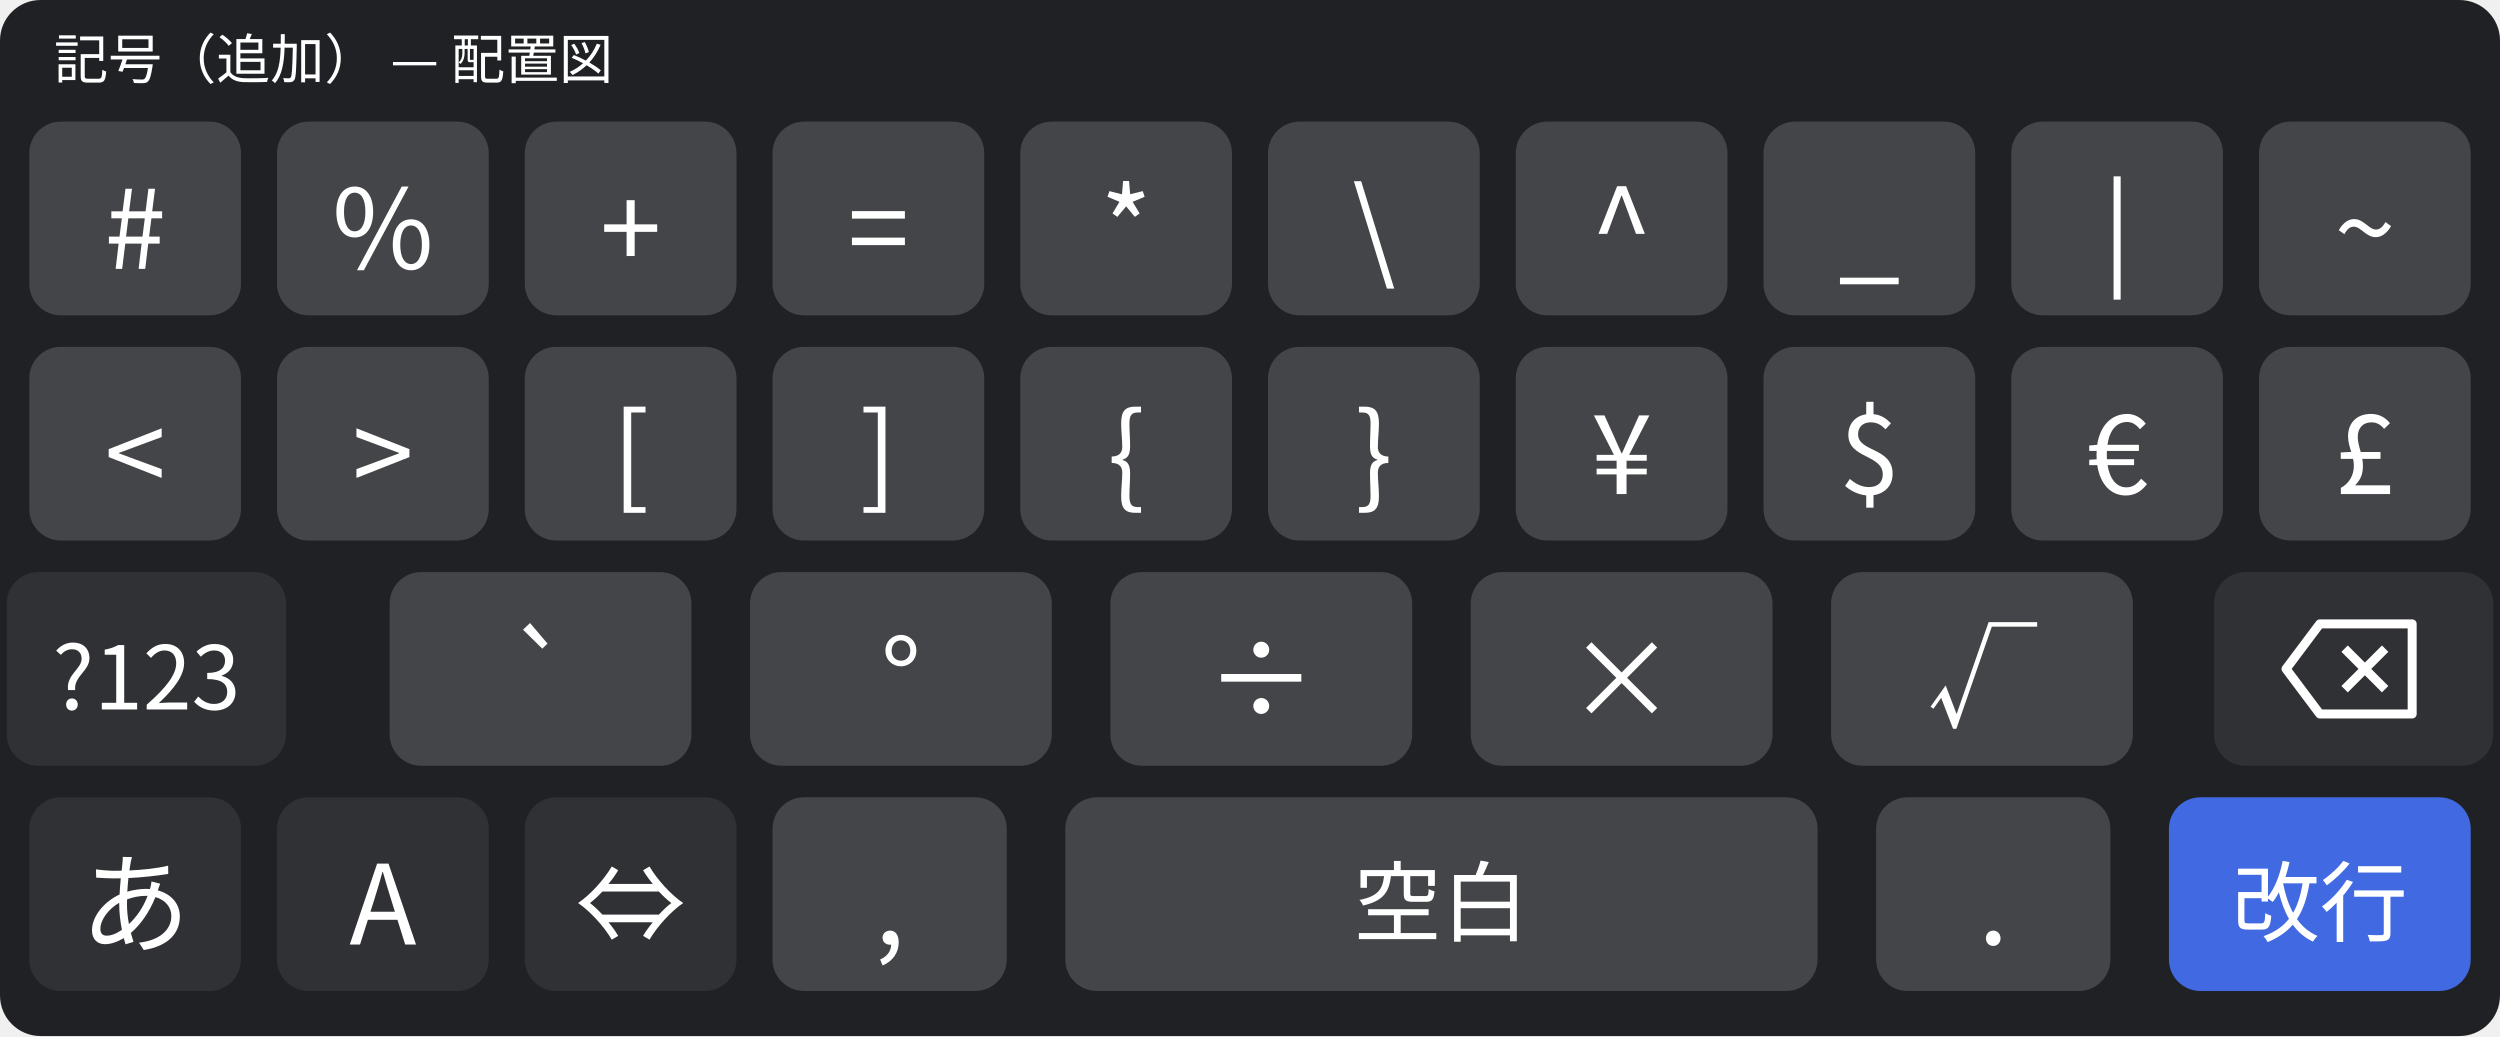
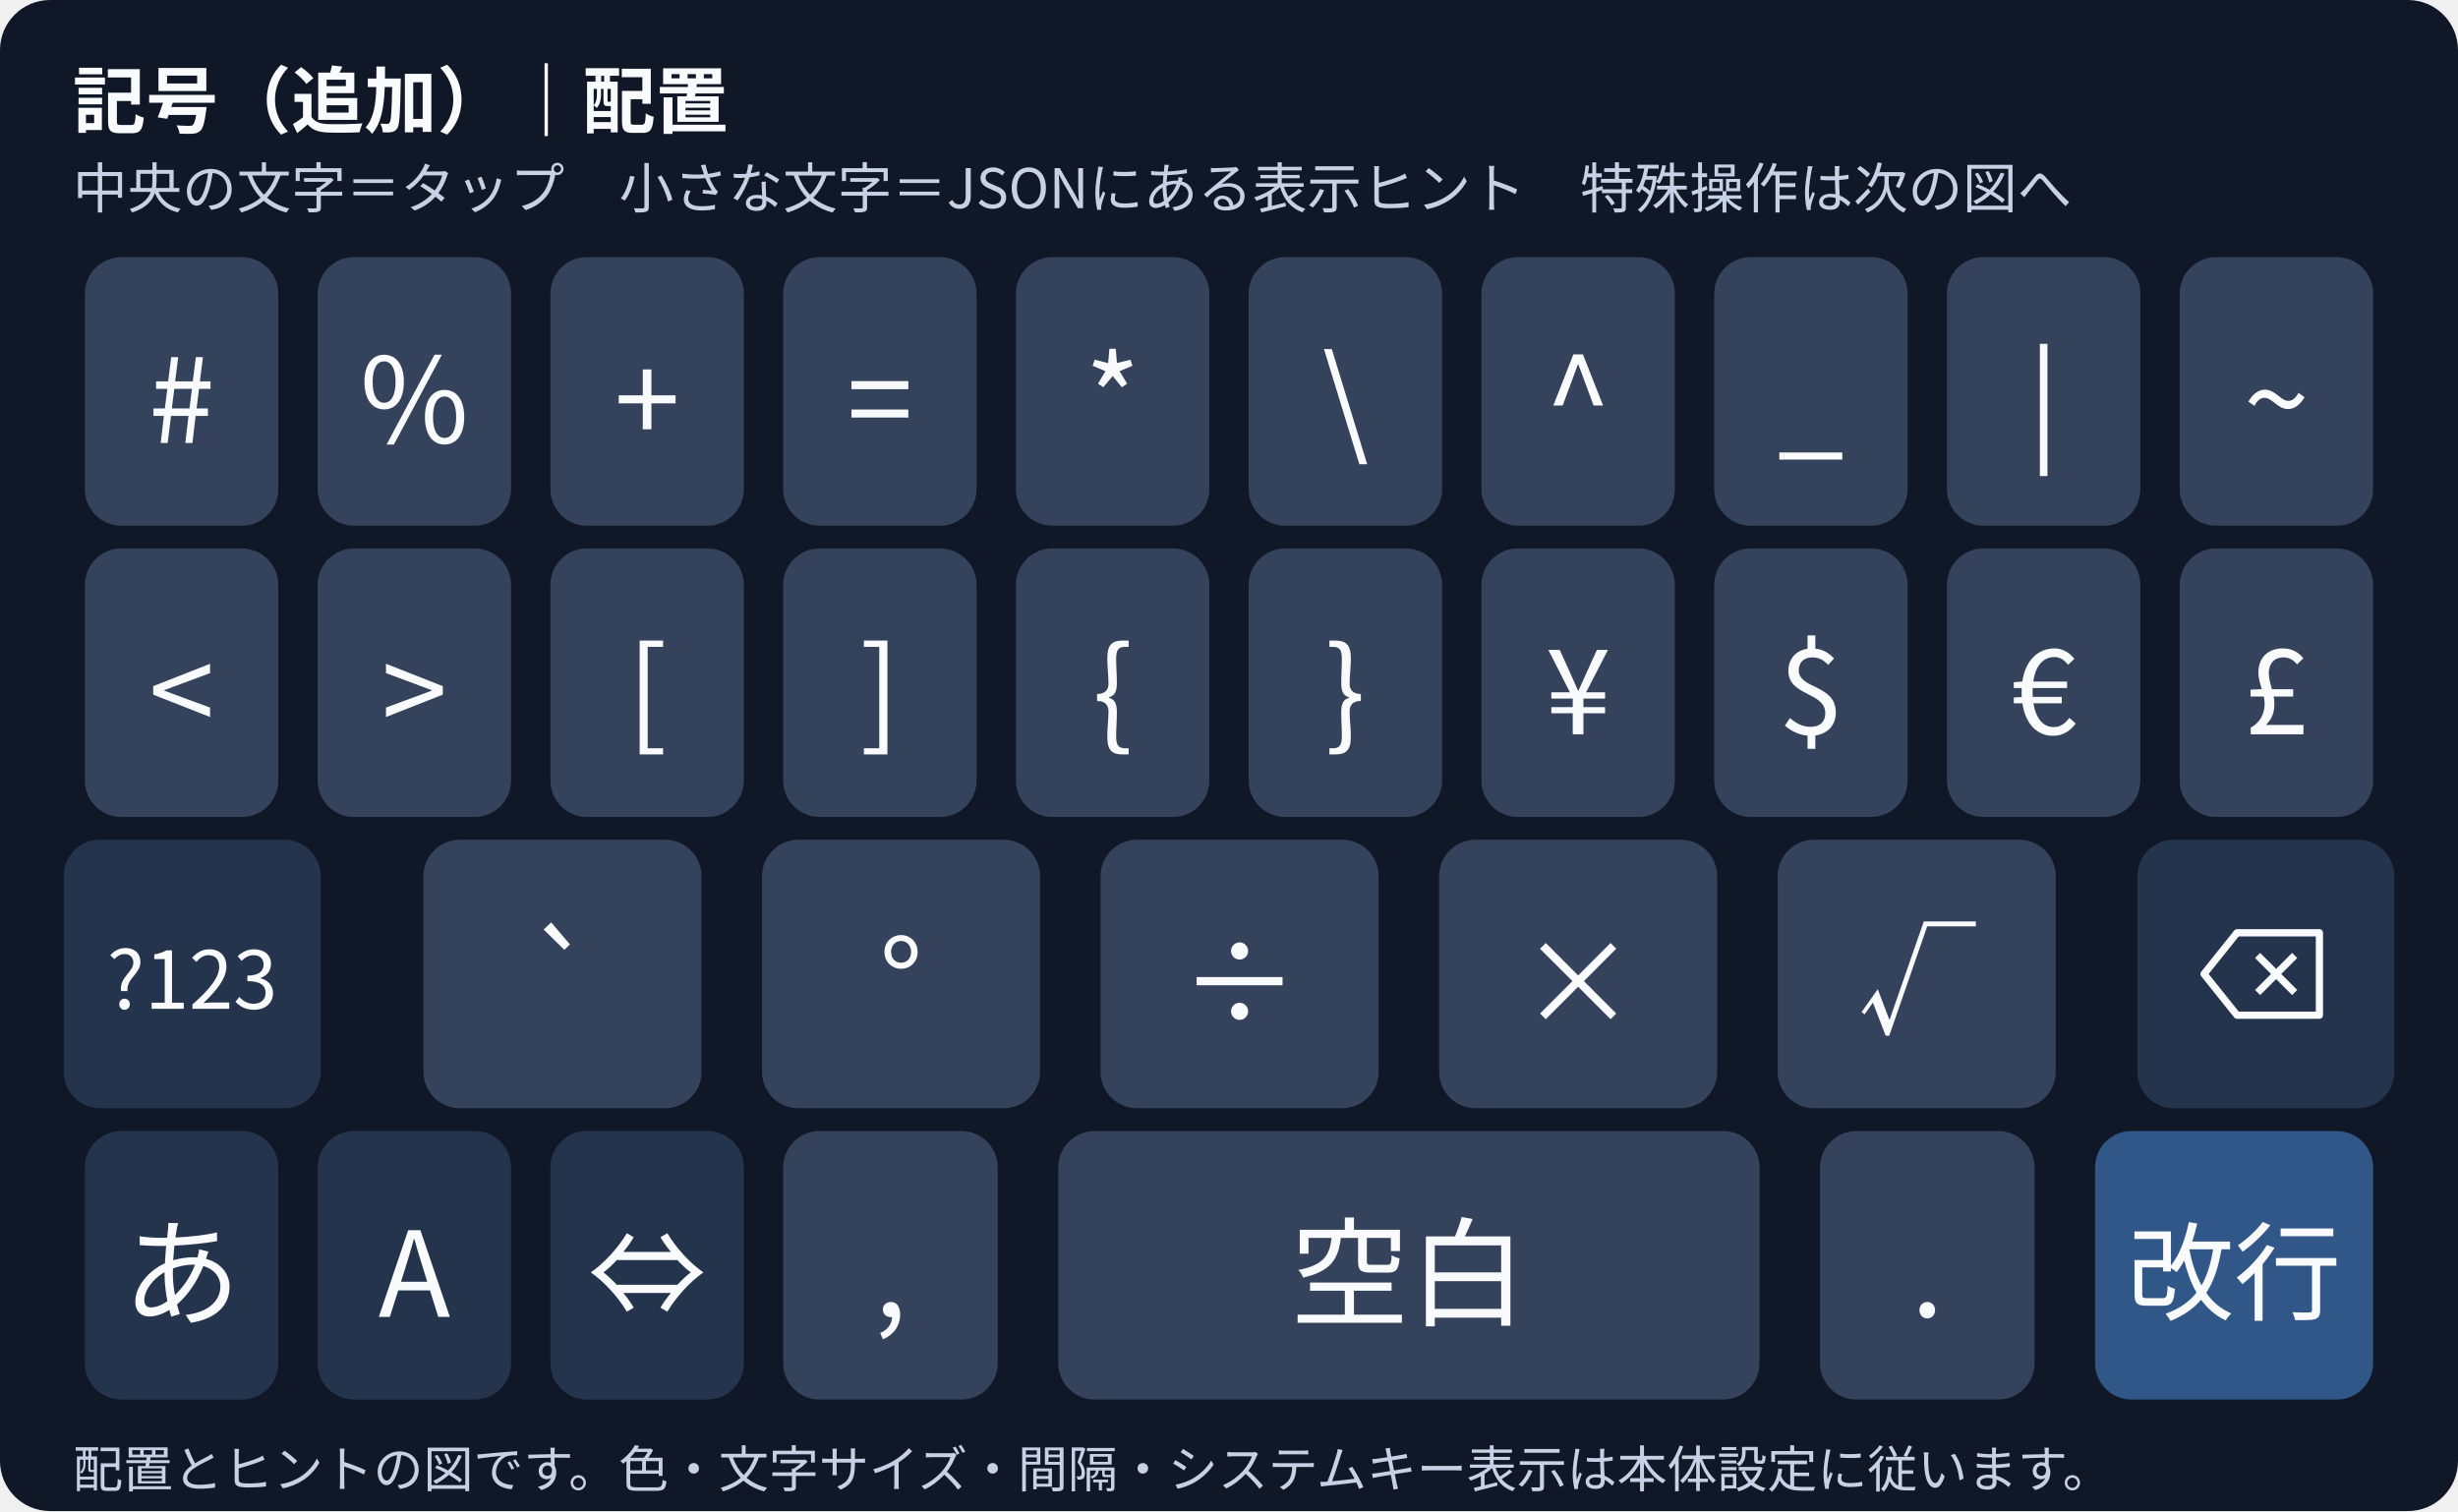
- <svg xmlns="http://www.w3.org/2000/svg" width="1110" height="460" viewBox="0 0 1110 460" role="img">
-   <rect width="1110" height="460" rx="18" fill="#202124" />
-   <g font-family="Noto Sans CJK JP, Noto Sans JP, sans-serif" fill="#ffffff">
-     <text x="24" y="35" font-size="24">記号（追加） — 配置図</text>
-     <rect x="13" y="54" width="94" height="86" rx="14" fill="#444548" />
-     <text x="60" y="98" text-anchor="middle" dominant-baseline="central" font-size="49">#</text>
-     <rect x="123" y="54" width="94" height="86" rx="14" fill="#444548" />
-     <text x="170" y="98" text-anchor="middle" dominant-baseline="central" font-size="49">%</text>
-     <rect x="233" y="54" width="94" height="86" rx="14" fill="#444548" />
-     <text x="280" y="98" text-anchor="middle" dominant-baseline="central" font-size="49">+</text>
-     <rect x="343" y="54" width="94" height="86" rx="14" fill="#444548" />
-     <text x="390" y="98" text-anchor="middle" dominant-baseline="central" font-size="49">=</text>
-     <rect x="453" y="54" width="94" height="86" rx="14" fill="#444548" />
-     <text x="500" y="98" text-anchor="middle" dominant-baseline="central" font-size="49">*</text>
-     <rect x="563" y="54" width="94" height="86" rx="14" fill="#444548" />
-     <text x="610" y="98" text-anchor="middle" dominant-baseline="central" font-size="49">\</text>
-     <rect x="673" y="54" width="94" height="86" rx="14" fill="#444548" />
-     <text x="720" y="98" text-anchor="middle" dominant-baseline="central" font-size="49">^</text>
-     <rect x="783" y="54" width="94" height="86" rx="14" fill="#444548" />
-     <text x="830" y="98" text-anchor="middle" dominant-baseline="central" font-size="49">_</text>
-     <rect x="893" y="54" width="94" height="86" rx="14" fill="#444548" />
-     <text x="940" y="98" text-anchor="middle" dominant-baseline="central" font-size="49">|</text>
-     <rect x="1003" y="54" width="94" height="86" rx="14" fill="#444548" />
-     <text x="1050" y="98" text-anchor="middle" dominant-baseline="central" font-size="49">~</text>
-     <rect x="13" y="154" width="94" height="86" rx="14" fill="#444548" />
-     <text x="60" y="198" text-anchor="middle" dominant-baseline="central" font-size="49">&lt;</text>
-     <rect x="123" y="154" width="94" height="86" rx="14" fill="#444548" />
-     <text x="170" y="198" text-anchor="middle" dominant-baseline="central" font-size="49">&gt;</text>
-     <rect x="233" y="154" width="94" height="86" rx="14" fill="#444548" />
-     <text x="280" y="198" text-anchor="middle" dominant-baseline="central" font-size="49">[</text>
-     <rect x="343" y="154" width="94" height="86" rx="14" fill="#444548" />
-     <text x="390" y="198" text-anchor="middle" dominant-baseline="central" font-size="49">]</text>
-     <rect x="453" y="154" width="94" height="86" rx="14" fill="#444548" />
-     <text x="500" y="198" text-anchor="middle" dominant-baseline="central" font-size="49">{</text>
-     <rect x="563" y="154" width="94" height="86" rx="14" fill="#444548" />
-     <text x="610" y="198" text-anchor="middle" dominant-baseline="central" font-size="49">}</text>
-     <rect x="673" y="154" width="94" height="86" rx="14" fill="#444548" />
-     <text x="720" y="198" text-anchor="middle" dominant-baseline="central" font-size="49">¥</text>
-     <rect x="783" y="154" width="94" height="86" rx="14" fill="#444548" />
-     <text x="830" y="198" text-anchor="middle" dominant-baseline="central" font-size="49">$</text>
-     <rect x="893" y="154" width="94" height="86" rx="14" fill="#444548" />
-     <text x="940" y="198" text-anchor="middle" dominant-baseline="central" font-size="49">€</text>
-     <rect x="1003" y="154" width="94" height="86" rx="14" fill="#444548" />
-     <text x="1050" y="198" text-anchor="middle" dominant-baseline="central" font-size="49">£</text>
-     <rect x="3" y="254" width="124" height="86" rx="14" fill="#303134" />
-     <text x="65" y="298" text-anchor="middle" dominant-baseline="central" font-size="39">?123</text>
-     <rect x="173" y="254" width="134" height="86" rx="14" fill="#444548" />
-     <text x="240" y="298" text-anchor="middle" dominant-baseline="central" font-size="49">`</text>
-     <rect x="333" y="254" width="134" height="86" rx="14" fill="#444548" />
-     <text x="400" y="298" text-anchor="middle" dominant-baseline="central" font-size="49">°</text>
-     <rect x="493" y="254" width="134" height="86" rx="14" fill="#444548" />
-     <text x="560" y="298" text-anchor="middle" dominant-baseline="central" font-size="49">÷</text>
-     <rect x="653" y="254" width="134" height="86" rx="14" fill="#444548" />
-     <text x="720" y="298" text-anchor="middle" dominant-baseline="central" font-size="49">×</text>
-     <rect x="813" y="254" width="134" height="86" rx="14" fill="#444548" />
-     <text x="880" y="298" text-anchor="middle" dominant-baseline="central" font-size="49">√</text>
-     <rect x="983" y="254" width="124" height="86" rx="14" fill="#303134" />
-     <path d="M 1015 297 L 1030 277 H 1071 V 317 H 1030 Z" fill="none" stroke="white" stroke-width="4" stroke-linejoin="round" />
-     <path d="M 1041 288 L 1059 306 M 1059 288 L 1041 306" stroke="white" stroke-width="4" />
-     <rect x="13" y="354" width="94" height="86" rx="14" fill="#303134" />
-     <text x="60" y="398" text-anchor="middle" dominant-baseline="central" font-size="49">あ</text>
-     <rect x="123" y="354" width="94" height="86" rx="14" fill="#303134" />
-     <text x="170" y="398" text-anchor="middle" dominant-baseline="central" font-size="49">A</text>
-     <rect x="233" y="354" width="94" height="86" rx="14" fill="#303134" />
-     <text x="280" y="398" text-anchor="middle" dominant-baseline="central" font-size="49">⇔</text>
-     <rect x="343" y="354" width="104" height="86" rx="14" fill="#444548" />
-     <text x="395" y="398" text-anchor="middle" dominant-baseline="central" font-size="49">,</text>
-     <rect x="473" y="354" width="334" height="86" rx="14" fill="#444548" />
-     <text x="640" y="398" text-anchor="middle" dominant-baseline="central" font-size="39">空白</text>
-     <rect x="833" y="354" width="104" height="86" rx="14" fill="#444548" />
-     <text x="885" y="398" text-anchor="middle" dominant-baseline="central" font-size="49">.</text>
-     <rect x="963" y="354" width="134" height="86" rx="14" fill="#4169e1" />
-     <text x="1030" y="398" text-anchor="middle" dominant-baseline="central" font-size="39">改行</text>
+ <svg xmlns="http://www.w3.org/2000/svg" width="1080" height="664" viewBox="0 0 1080 664" role="img" aria-labelledby="title description">
+   <rect width="1080" height="664" rx="22" fill="#101827" />
+   <g font-family="Noto Sans CJK JP, Noto Sans JP, sans-serif">
+     <text x="32" y="42" text-anchor="start" dominant-baseline="central" font-size="32" font-weight="700" fill="#f8fafc">記号（追加）｜配置</text>
+     <text x="32" y="81" text-anchor="start" dominant-baseline="central" font-size="24" font-weight="400" fill="#c6d2e4">中央の文字＝タップ　小さな文字＝JSONにある表示ヒント　特殊操作は次の図へ</text>
+     <rect x="37.297" y="113" width="84.973" height="118" rx="16" fill="#34435b" />
+     <g data-key-index="0">
+       <text x="79.784" y="172" text-anchor="middle" dominant-baseline="central" font-size="52" font-weight="400" fill="#f8fafc">#</text>
+     </g>
+     <rect x="139.568" y="113" width="84.973" height="118" rx="16" fill="#34435b" />
+     <g data-key-index="1">
+       <text x="182.054" y="172" text-anchor="middle" dominant-baseline="central" font-size="52" font-weight="400" fill="#f8fafc">%</text>
+     </g>
+     <rect x="241.838" y="113" width="84.973" height="118" rx="16" fill="#34435b" />
+     <g data-key-index="2">
+       <text x="284.324" y="172" text-anchor="middle" dominant-baseline="central" font-size="52" font-weight="400" fill="#f8fafc">+</text>
+     </g>
+     <rect x="344.108" y="113" width="84.973" height="118" rx="16" fill="#34435b" />
+     <g data-key-index="3">
+       <text x="386.595" y="172" text-anchor="middle" dominant-baseline="central" font-size="52" font-weight="400" fill="#f8fafc">=</text>
+     </g>
+     <rect x="446.378" y="113" width="84.973" height="118" rx="16" fill="#34435b" />
+     <g data-key-index="4">
+       <text x="488.865" y="172" text-anchor="middle" dominant-baseline="central" font-size="52" font-weight="400" fill="#f8fafc">*</text>
+     </g>
+     <rect x="548.649" y="113" width="84.973" height="118" rx="16" fill="#34435b" />
+     <g data-key-index="5">
+       <text x="591.135" y="172" text-anchor="middle" dominant-baseline="central" font-size="52" font-weight="400" fill="#f8fafc">\</text>
+     </g>
+     <rect x="650.919" y="113" width="84.973" height="118" rx="16" fill="#34435b" />
+     <g data-key-index="6">
+       <text x="693.405" y="172" text-anchor="middle" dominant-baseline="central" font-size="52" font-weight="400" fill="#f8fafc">^</text>
+     </g>
+     <rect x="753.189" y="113" width="84.973" height="118" rx="16" fill="#34435b" />
+     <g data-key-index="7">
+       <text x="795.676" y="172" text-anchor="middle" dominant-baseline="central" font-size="52" font-weight="400" fill="#f8fafc">_</text>
+     </g>
+     <rect x="855.459" y="113" width="84.973" height="118" rx="16" fill="#34435b" />
+     <g data-key-index="8">
+       <text x="897.946" y="172" text-anchor="middle" dominant-baseline="central" font-size="52" font-weight="400" fill="#f8fafc">|</text>
+     </g>
+     <rect x="957.73" y="113" width="84.973" height="118" rx="16" fill="#34435b" />
+     <g data-key-index="9">
+       <text x="1000.22" y="172" text-anchor="middle" dominant-baseline="central" font-size="52" font-weight="400" fill="#f8fafc">~</text>
+     </g>
+     <rect x="37.297" y="241" width="84.973" height="118" rx="16" fill="#34435b" />
+     <g data-key-index="10">
+       <text x="79.784" y="300" text-anchor="middle" dominant-baseline="central" font-size="52" font-weight="400" fill="#f8fafc">&lt;</text>
+     </g>
+     <rect x="139.568" y="241" width="84.973" height="118" rx="16" fill="#34435b" />
+     <g data-key-index="11">
+       <text x="182.054" y="300" text-anchor="middle" dominant-baseline="central" font-size="52" font-weight="400" fill="#f8fafc">&gt;</text>
+     </g>
+     <rect x="241.838" y="241" width="84.973" height="118" rx="16" fill="#34435b" />
+     <g data-key-index="12">
+       <text x="284.324" y="300" text-anchor="middle" dominant-baseline="central" font-size="52" font-weight="400" fill="#f8fafc">[</text>
+     </g>
+     <rect x="344.108" y="241" width="84.973" height="118" rx="16" fill="#34435b" />
+     <g data-key-index="13">
+       <text x="386.595" y="300" text-anchor="middle" dominant-baseline="central" font-size="52" font-weight="400" fill="#f8fafc">]</text>
+     </g>
+     <rect x="446.378" y="241" width="84.973" height="118" rx="16" fill="#34435b" />
+     <g data-key-index="14">
+       <text x="488.865" y="300" text-anchor="middle" dominant-baseline="central" font-size="52" font-weight="400" fill="#f8fafc">{</text>
+     </g>
+     <rect x="548.649" y="241" width="84.973" height="118" rx="16" fill="#34435b" />
+     <g data-key-index="15">
+       <text x="591.135" y="300" text-anchor="middle" dominant-baseline="central" font-size="52" font-weight="400" fill="#f8fafc">}</text>
+     </g>
+     <rect x="650.919" y="241" width="84.973" height="118" rx="16" fill="#34435b" />
+     <g data-key-index="16">
+       <text x="693.405" y="300" text-anchor="middle" dominant-baseline="central" font-size="52" font-weight="400" fill="#f8fafc">¥</text>
+     </g>
+     <rect x="753.189" y="241" width="84.973" height="118" rx="16" fill="#34435b" />
+     <g data-key-index="17">
+       <text x="795.676" y="300" text-anchor="middle" dominant-baseline="central" font-size="52" font-weight="400" fill="#f8fafc">$</text>
+     </g>
+     <rect x="855.459" y="241" width="84.973" height="118" rx="16" fill="#34435b" />
+     <g data-key-index="18">
+       <text x="897.946" y="300" text-anchor="middle" dominant-baseline="central" font-size="52" font-weight="400" fill="#f8fafc">€</text>
+     </g>
+     <rect x="957.73" y="241" width="84.973" height="118" rx="16" fill="#34435b" />
+     <g data-key-index="19">
+       <text x="1000.22" y="300" text-anchor="middle" dominant-baseline="central" font-size="52" font-weight="400" fill="#f8fafc">£</text>
+     </g>
+     <rect x="28" y="369" width="112.865" height="118" rx="16" fill="#25344d" />
+     <g data-key-index="20">
+       <text x="84.432" y="428" text-anchor="middle" dominant-baseline="central" font-size="35.043" font-weight="400" fill="#f8fafc">?123</text>
+     </g>
+     <rect x="186.054" y="369" width="122.162" height="118" rx="16" fill="#34435b" />
+     <g data-key-index="21">
+       <text x="247.135" y="428" text-anchor="middle" dominant-baseline="central" font-size="52" font-weight="400" fill="#f8fafc">`</text>
+     </g>
+     <rect x="334.811" y="369" width="122.162" height="118" rx="16" fill="#34435b" />
+     <g data-key-index="22">
+       <text x="395.892" y="428" text-anchor="middle" dominant-baseline="central" font-size="52" font-weight="400" fill="#f8fafc">°</text>
+     </g>
+     <rect x="483.568" y="369" width="122.162" height="118" rx="16" fill="#34435b" />
+     <g data-key-index="23">
+       <text x="544.649" y="428" text-anchor="middle" dominant-baseline="central" font-size="52" font-weight="400" fill="#f8fafc">÷</text>
+     </g>
+     <rect x="632.324" y="369" width="122.162" height="118" rx="16" fill="#34435b" />
+     <g data-key-index="24">
+       <text x="693.405" y="428" text-anchor="middle" dominant-baseline="central" font-size="52" font-weight="400" fill="#f8fafc">×</text>
+     </g>
+     <rect x="781.081" y="369" width="122.162" height="118" rx="16" fill="#34435b" />
+     <g data-key-index="25">
+       <text x="842.162" y="428" text-anchor="middle" dominant-baseline="central" font-size="52" font-weight="400" fill="#f8fafc">√</text>
+     </g>
+     <rect x="939.135" y="369" width="112.865" height="118" rx="16" fill="#25344d" />
+     <g data-key-index="26">
+       <g transform="translate(995.568 428) scale(0.90527)" fill="none" stroke="#f8fafc" stroke-width="3.5" stroke-linejoin="round">
+         <path d="M -30 0 L -14 -20 H 26 V 20 H -14 Z" />
+         <path d="M -4 -9 L 14 9 M 14 -9 L -4 9" />
+       </g>
+     </g>
+     <rect x="37.297" y="497" width="84.973" height="118" rx="16" fill="#25344d" />
+     <g data-key-index="27">
+       <text x="79.784" y="556" text-anchor="middle" dominant-baseline="central" font-size="52" font-weight="400" fill="#f8fafc">あ</text>
+     </g>
+     <rect x="139.568" y="497" width="84.973" height="118" rx="16" fill="#25344d" />
+     <g data-key-index="28">
+       <text x="182.054" y="556" text-anchor="middle" dominant-baseline="central" font-size="52" font-weight="400" fill="#f8fafc">A</text>
+     </g>
+     <rect x="241.838" y="497" width="84.973" height="118" rx="16" fill="#25344d" />
+     <g data-key-index="29">
+       <text x="284.324" y="556" text-anchor="middle" dominant-baseline="central" font-size="52" font-weight="400" fill="#f8fafc">⇔</text>
+     </g>
+     <rect x="344.108" y="497" width="94.27" height="118" rx="16" fill="#34435b" />
+     <g data-key-index="30">
+       <text x="391.243" y="556" text-anchor="middle" dominant-baseline="central" font-size="52" font-weight="400" fill="#f8fafc">,</text>
+     </g>
+     <rect x="464.973" y="497" width="308.108" height="118" rx="16" fill="#34435b" />
+     <g data-key-index="31">
+       <text x="619.027" y="556" text-anchor="middle" dominant-baseline="central" font-size="52" font-weight="400" fill="#f8fafc">空白</text>
+     </g>
+     <rect x="799.676" y="497" width="94.27" height="118" rx="16" fill="#34435b" />
+     <g data-key-index="32">
+       <text x="846.811" y="556" text-anchor="middle" dominant-baseline="central" font-size="52" font-weight="400" fill="#f8fafc">.</text>
+     </g>
+     <rect x="920.541" y="497" width="122.162" height="118" rx="16" fill="#315788" />
+     <g data-key-index="33">
+       <text x="981.622" y="556" text-anchor="middle" dominant-baseline="central" font-size="47.032" font-weight="400" fill="#f8fafc">改行</text>
+     </g>
+     <text x="32" y="644" text-anchor="start" dominant-baseline="central" font-size="22" font-weight="400" fill="#c6d2e4">配置とヒントの図です。色・文字サイズ・間隔・システムキー表示は本体設定に従います。</text>
  </g>
</svg>
